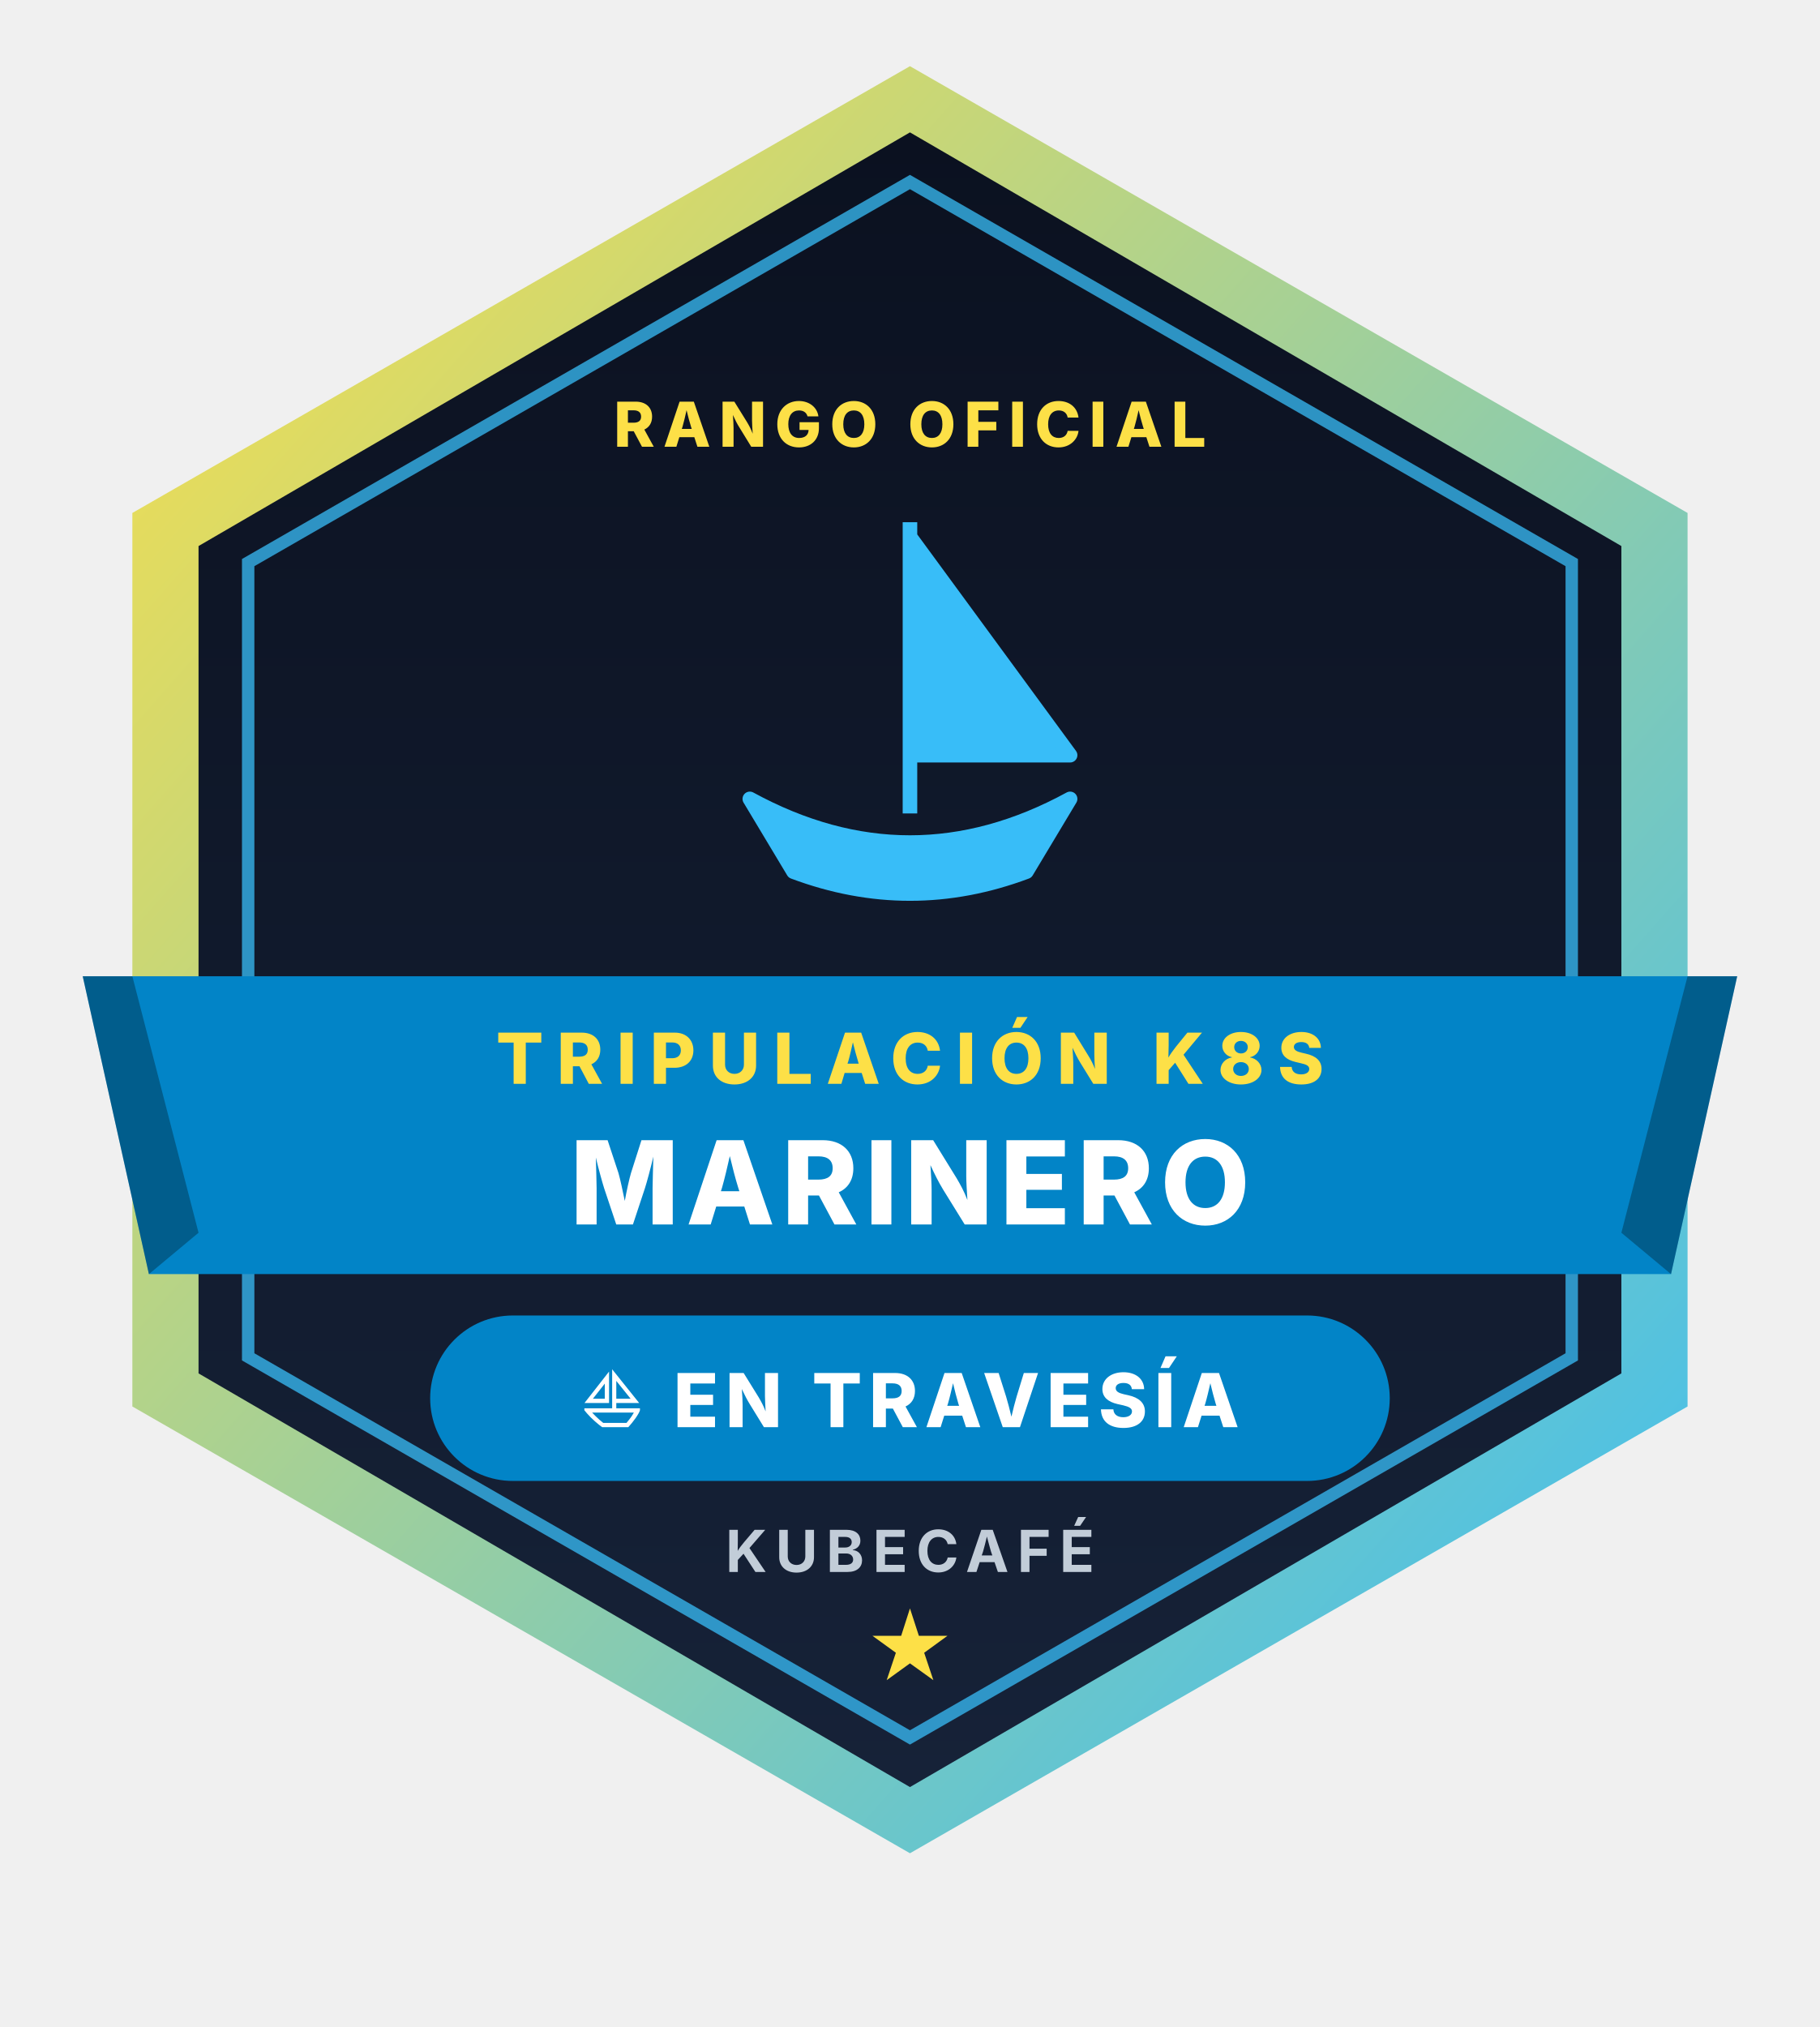
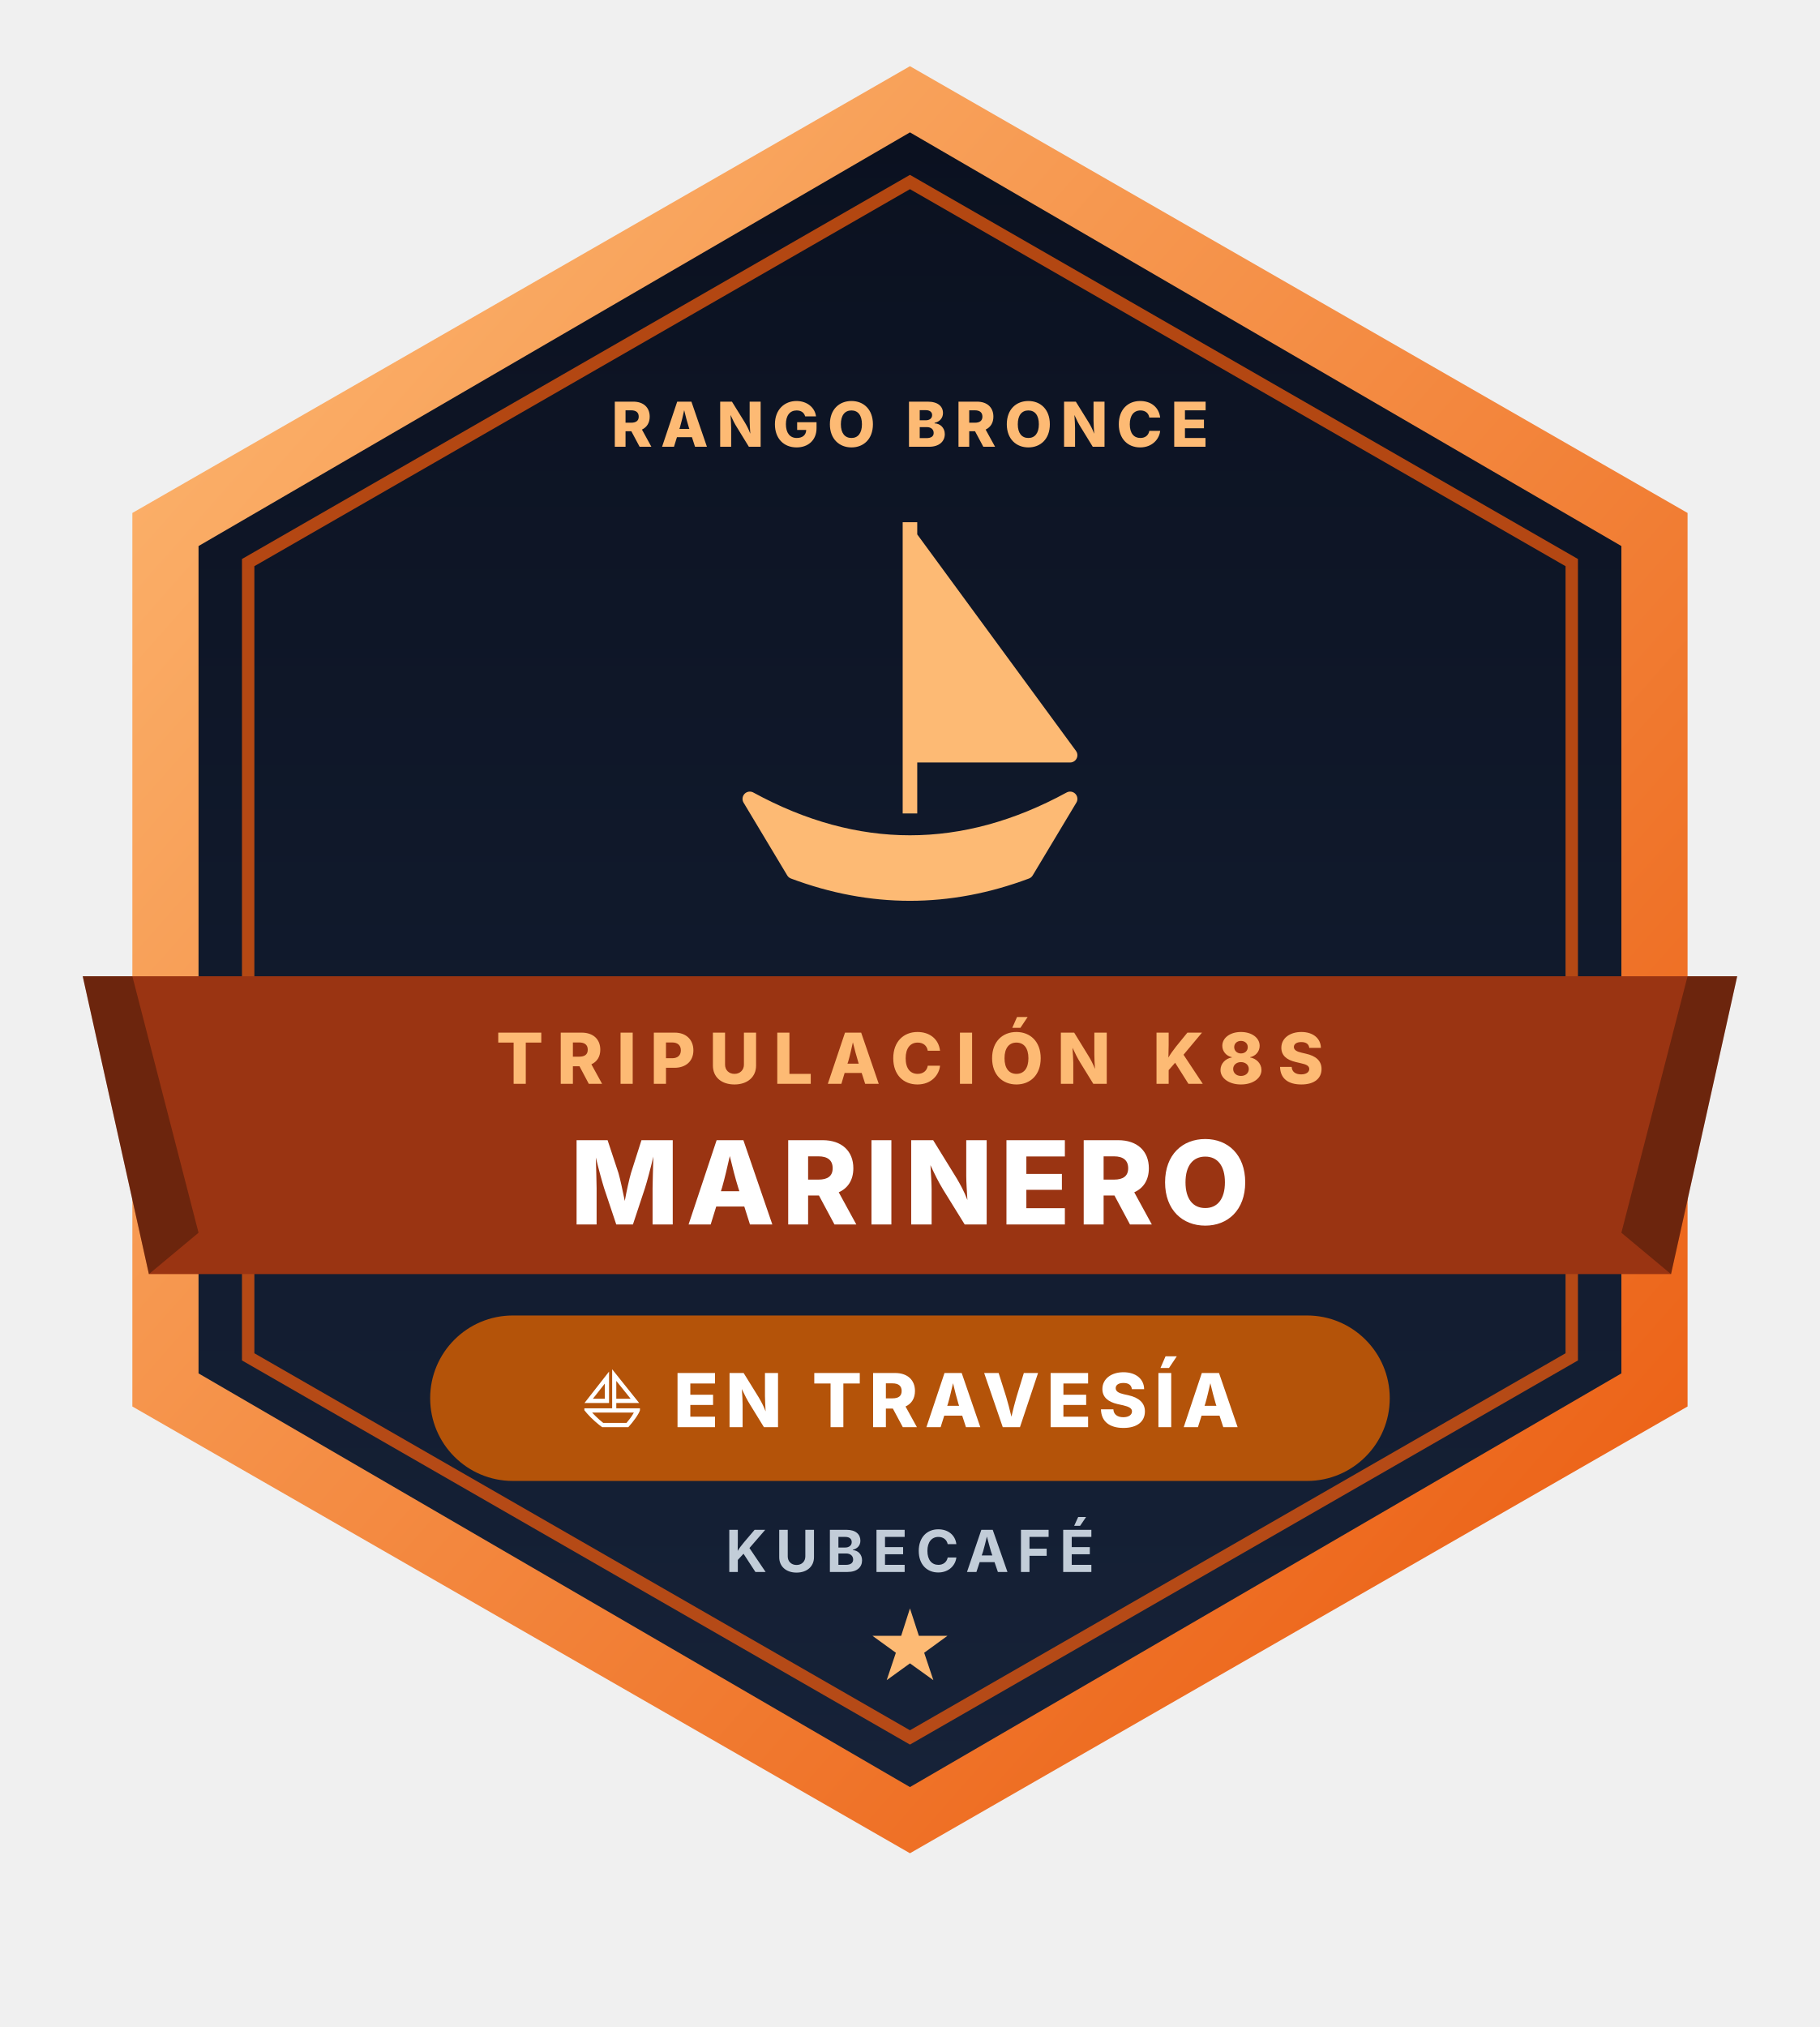
<svg xmlns="http://www.w3.org/2000/svg" viewBox="0 0 220 245" width="220" height="245">
  <defs>
    <linearGradient id="sb_rango-marinero" x1="0%" y1="0%" x2="100%" y2="100%">
-       <stop offset="0%" stop-color="#FDE047" />
-       <stop offset="100%" stop-color="#38BDF8" />
+       <stop offset="0%" stop-color="#FDBA74" />
+       <stop offset="100%" stop-color="#EA580C" />
    </linearGradient>
    <linearGradient id="sbg_rango-marinero" x1="0%" y1="0%" x2="0%" y2="100%">
      <stop offset="0%" stop-color="#0B1120" />
      <stop offset="100%" stop-color="#162238" />
    </linearGradient>
  </defs>
  <polygon points="110,8 204,62 204,170 110,224 16,170 16,62" fill="url(#sb_rango-marinero)" />
  <polygon points="110,16 196,66 196,166 110,216 24,166 24,66" fill="url(#sbg_rango-marinero)" />
-   <polygon points="110,22 190,68 190,164 110,210 30,164 30,68" fill="none" stroke="#38BDF8" stroke-width="1.5" stroke-opacity="0.75" />
-   <text x="110" y="54" text-anchor="middle" font-family="system-ui,-apple-system,sans-serif" font-size="7.5" font-weight="800" fill="#FDE047" letter-spacing="1.0">RANGO OFICIAL</text>
-   <g color="#38BDF8" transform="translate(110, 86) scale(0.88) translate(-110, -82)">
+   <polygon points="110,22 190,68 190,164 110,210 30,164 30,68" fill="none" stroke="#EA580C" stroke-width="1.5" stroke-opacity="0.75" />
+   <text x="110" y="54" text-anchor="middle" font-family="system-ui,-apple-system,sans-serif" font-size="7.5" font-weight="800" fill="#FDBA74" letter-spacing="1.0">RANGO BRONCE</text>
+   <g color="#FDBA74" transform="translate(110, 86) scale(0.88) translate(-110, -82)">
    <path d="M110 56 L110 96 M110 58 L132 88 L110 88 Z M88 94 Q110 106 132 94 L126 104 Q110 110 94 104 Z" fill="currentColor" stroke="currentColor" stroke-width="2" stroke-linejoin="round" />
  </g>
-   <polygon points="10,118 210,118 202,154 18,154" fill="#0284C7" />
+   <polygon points="10,118 210,118 202,154 18,154" fill="#9A3412" />
  <polygon points="10,118 18,154 24,149 16,118" fill="#000000" opacity="0.3" />
  <polygon points="210,118 202,154 196,149 204,118" fill="#000000" opacity="0.3" />
-   <text x="110" y="131" text-anchor="middle" font-family="system-ui,-apple-system,sans-serif" font-size="8.5" font-weight="800" fill="#FDE047" letter-spacing="1.6">TRIPULACIÓN K8S</text>
+   <text x="110" y="131" text-anchor="middle" font-family="system-ui,-apple-system,sans-serif" font-size="8.5" font-weight="800" fill="#FDBA74" letter-spacing="1.6">TRIPULACIÓN K8S</text>
  <text x="110" y="148" text-anchor="middle" font-family="system-ui,-apple-system,sans-serif" font-size="14" font-weight="800" fill="#FFFFFF" letter-spacing="0.8">MARINERO</text>
-   <rect x="52" y="159" width="116" height="20" rx="10" fill="#0284C7" />
+   <rect x="52" y="159" width="116" height="20" rx="10" fill="#B45309" />
  <text x="110" y="172.5" text-anchor="middle" font-family="system-ui,-apple-system,sans-serif" font-size="9" font-weight="800" fill="#FFFFFF" letter-spacing="0.8">⛵ EN TRAVESÍA</text>
  <text x="110" y="190" text-anchor="middle" font-family="system-ui,-apple-system,sans-serif" font-size="7" font-weight="700" fill="#CBD5E1" opacity="0.95" letter-spacing="1.0">KUBECAFÉ</text>
-   <text x="110" y="203" text-anchor="middle" font-family="system-ui,-apple-system,sans-serif" font-size="10.5" fill="#FDE047" letter-spacing="2.5">★</text>
+   <text x="110" y="203" text-anchor="middle" font-family="system-ui,-apple-system,sans-serif" font-size="10.5" fill="#FDBA74" letter-spacing="2.5">★</text>
</svg>
